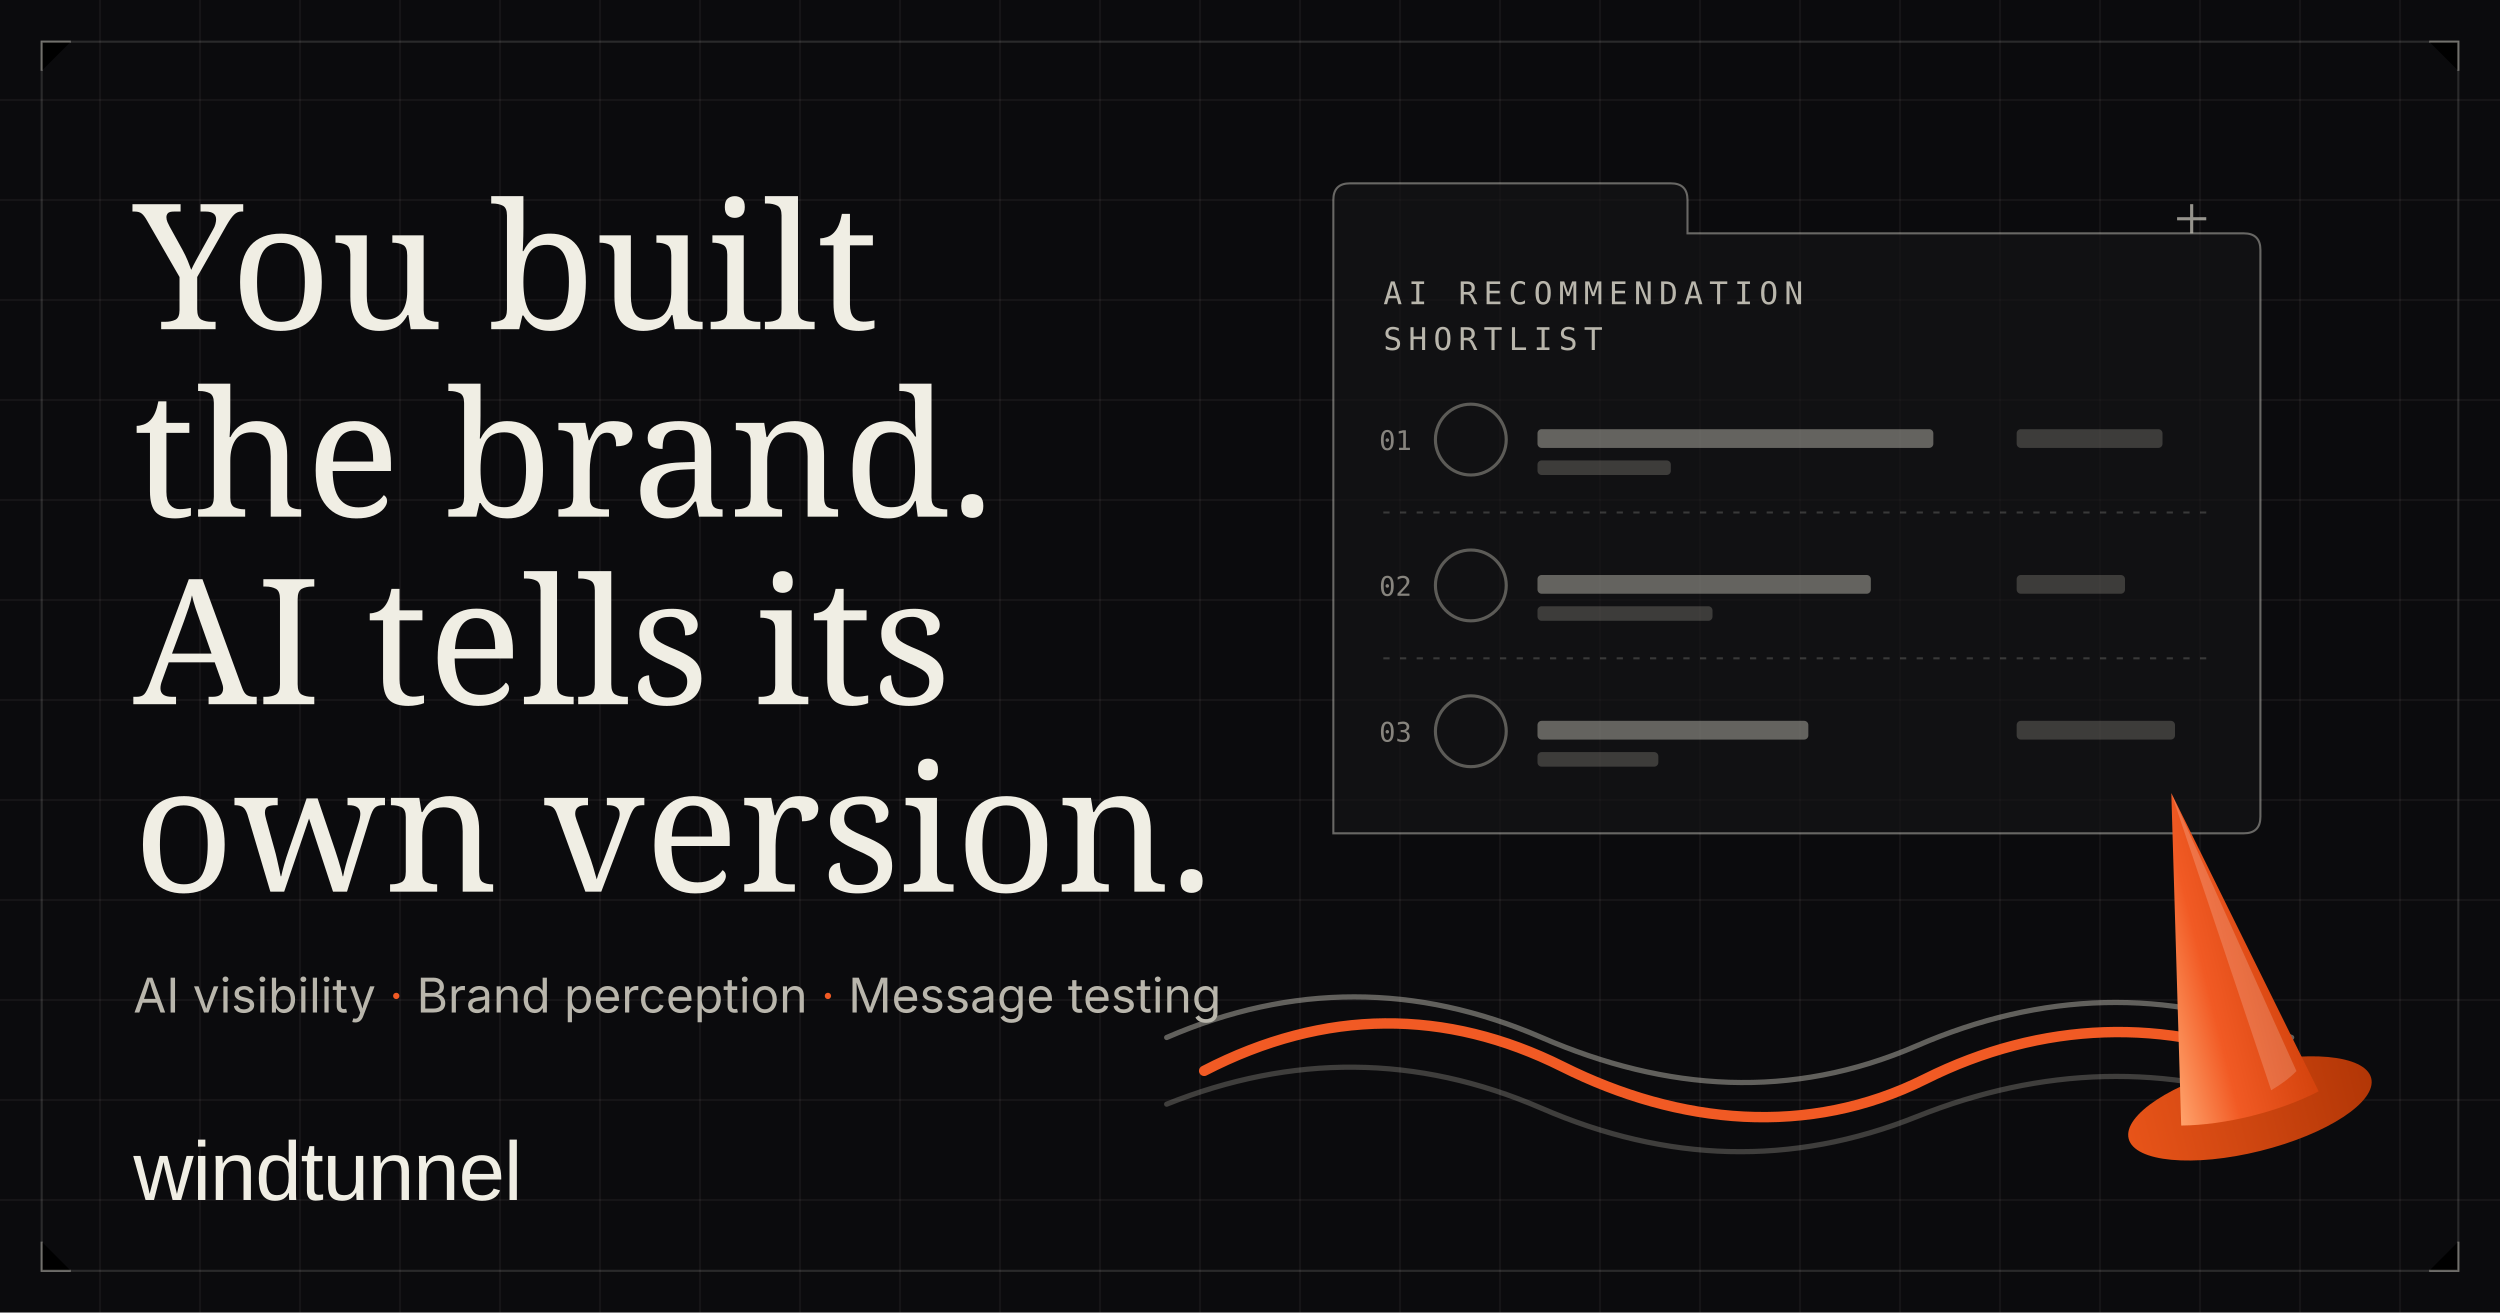
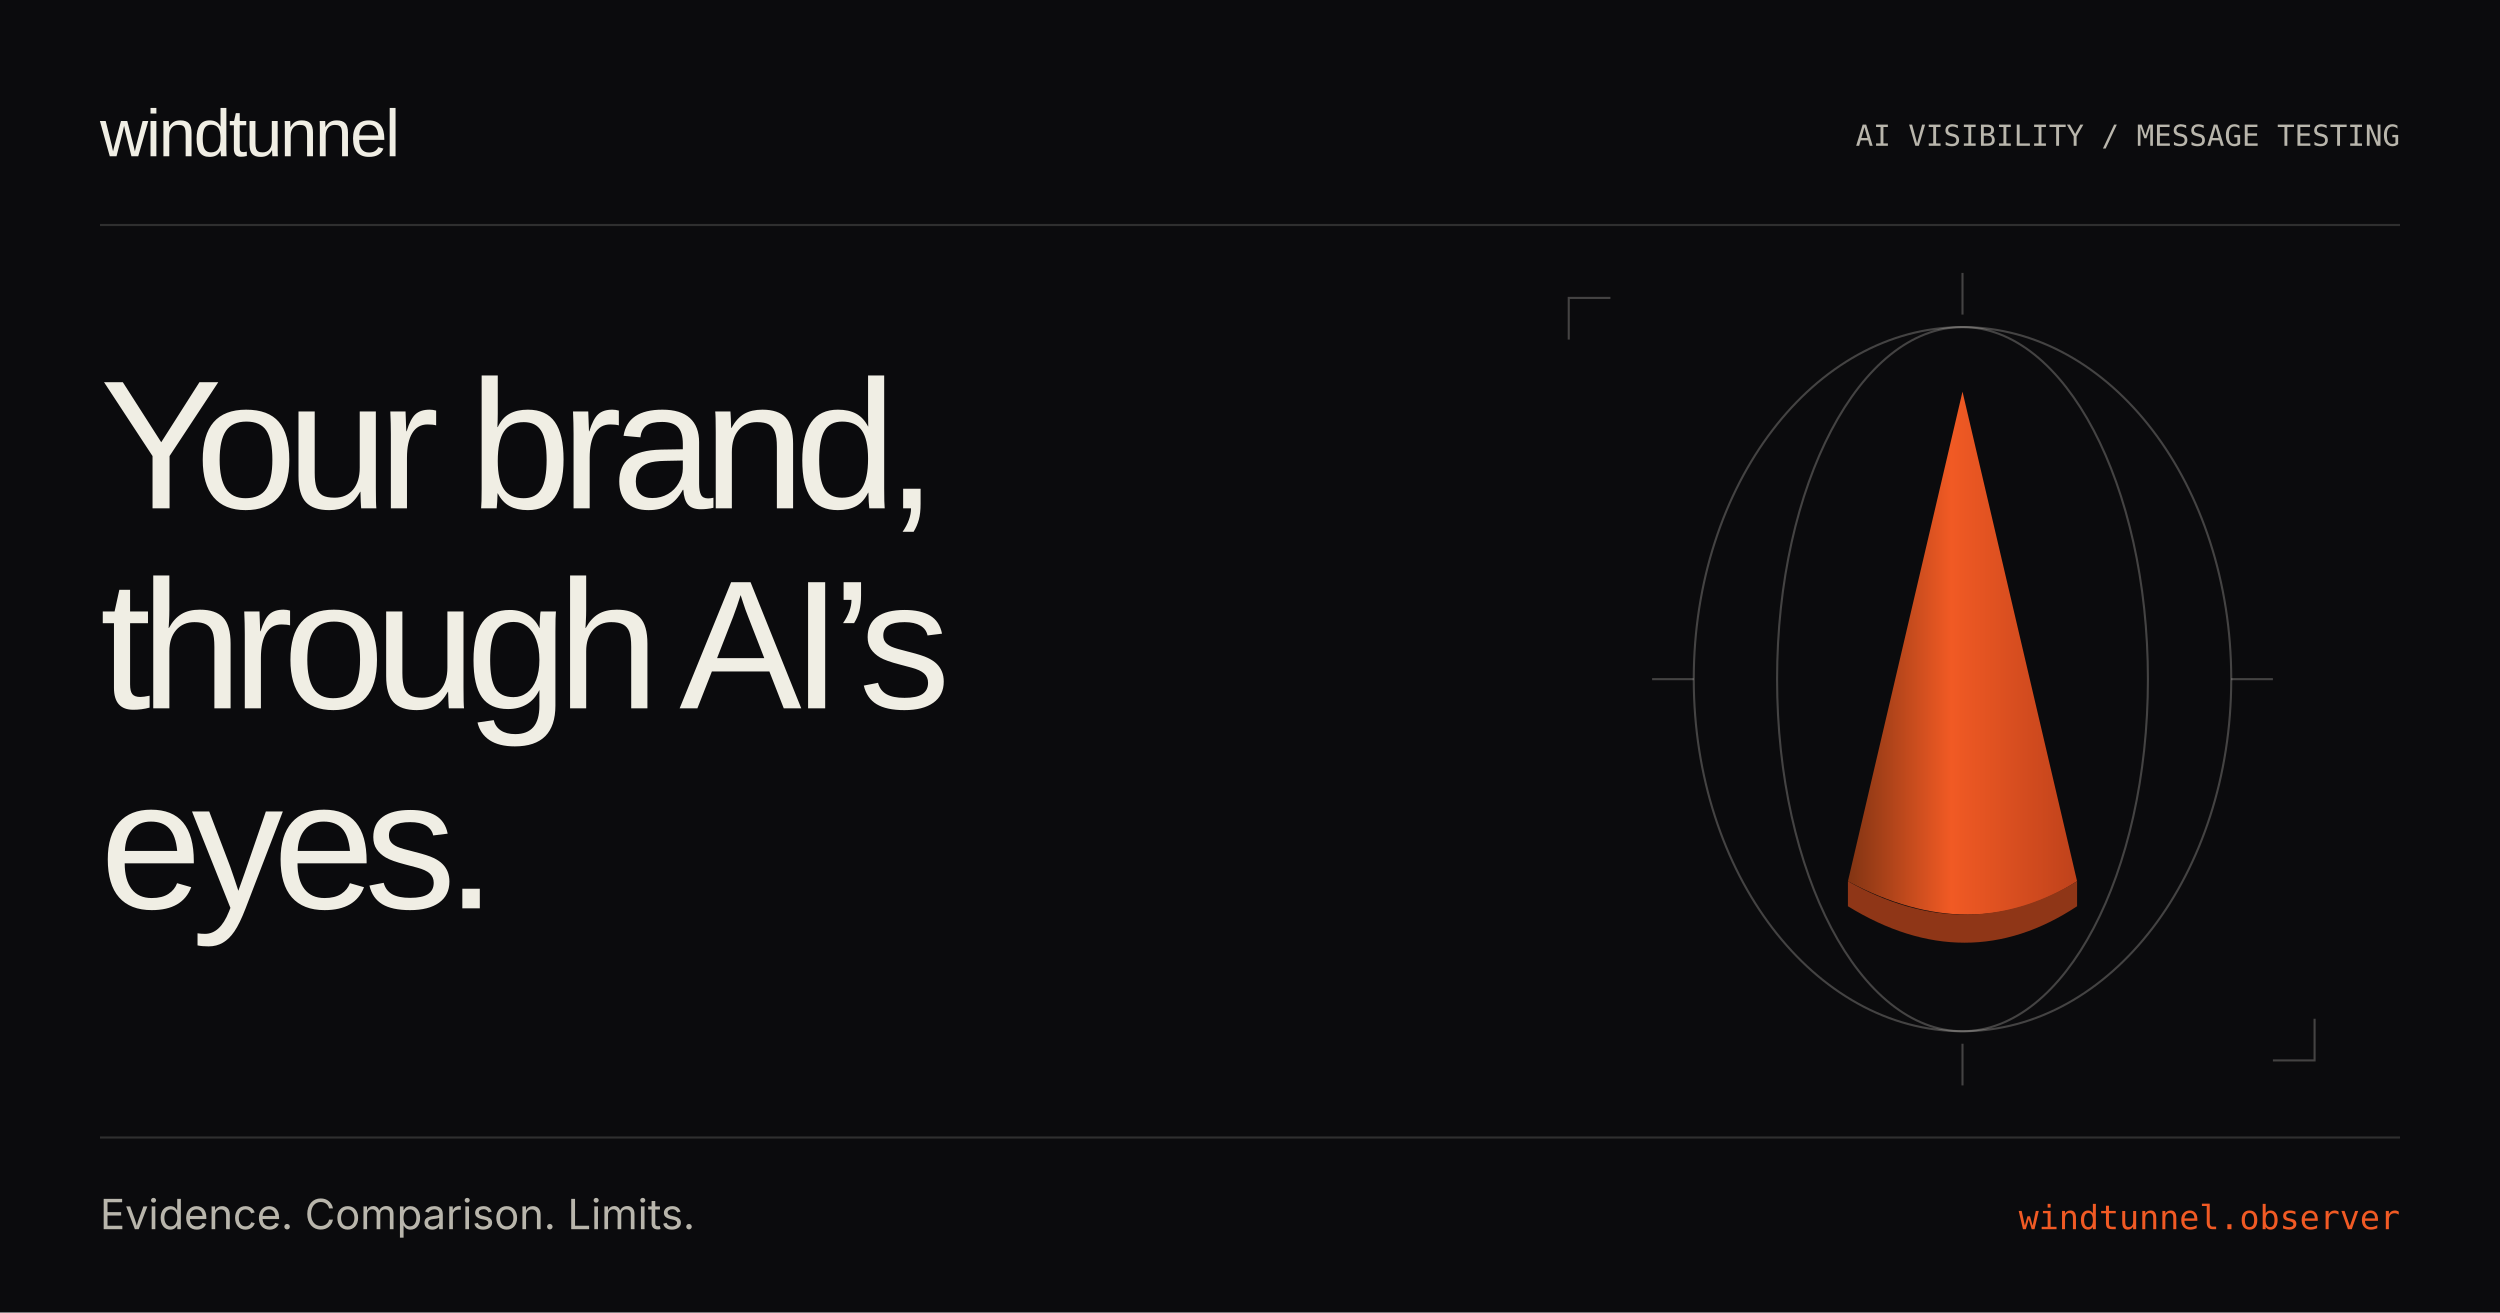
- <svg xmlns="http://www.w3.org/2000/svg" viewBox="0 0 1200 630" role="img" aria-label="Windtunnel · You built the brand. AI tells its own version.">
+ <svg xmlns="http://www.w3.org/2000/svg" width="1200" height="630" viewBox="0 0 1200 630" role="img" aria-label="Windtunnel. Your brand, through AI’s eyes.">
  <rect width="1200" height="630" fill="#0B0B0D" />
-   <g stroke="rgba(240,238,228,0.05)" stroke-width="1">
-     <path d="M0 48H1200M0 96H1200M0 144H1200M0 192H1200M0 240H1200M0 288H1200M0 336H1200M0 384H1200M0 432H1200M0 480H1200M0 528H1200M0 576H1200" />
-     <path d="M48 0V630M96 0V630M144 0V630M192 0V630M240 0V630M288 0V630M336 0V630M384 0V630M432 0V630M480 0V630M528 0V630M576 0V630M624 0V630M672 0V630M720 0V630M768 0V630M816 0V630M864 0V630M912 0V630M960 0V630M1008 0V630M1056 0V630M1104 0V630M1152 0V630" />
-   </g>
  <defs>
-     <linearGradient id="c" x1="0" y1="0" x2="1" y2="0">
-       <stop offset="0" stop-color="#FFA26B" />
-       <stop offset="0.42" stop-color="#F15A24" />
-       <stop offset="1" stop-color="#D4430D" />
-     </linearGradient>
-     <linearGradient id="b" x1="0" y1="0" x2="1" y2="0">
-       <stop offset="0" stop-color="#E85419" />
-       <stop offset="1" stop-color="#B23606" />
+     <linearGradient id="cone" x1="0" x2="1">
+       <stop stop-color="#813413" />
+       <stop offset=".45" stop-color="#F15A24" />
+       <stop offset="1" stop-color="#BF421B" />
    </linearGradient>
  </defs>
-   <rect x="20" y="20" width="1160" height="590" fill="none" stroke="rgba(240,238,228,0.14)" stroke-width="1" />
-   <g stroke="rgba(240,238,228,0.4)" stroke-width="1">
-     <path d="M20 34V20H34M1166 20h14v14M1180 596v14h-14M34 610H20v-14" />
+   <path d="M48 108H1152M48 546H1152" stroke="#F0EEE4" stroke-opacity=".16" />
+   <text x="48" y="75" fill="#F0EEE4" font-family="Space Grotesk,Arial,sans-serif" font-size="32" letter-spacing="-1">windtunnel</text>
+   <text x="1152" y="70" text-anchor="end" fill="#B9B6AC" font-family="IBM Plex Mono,monospace" font-size="14">AI VISIBILITY / MESSAGE TESTING</text>
+   <g fill="#F0EEE4" font-family="Space Grotesk,Arial,sans-serif" font-size="88" font-weight="500" letter-spacing="-5">
+     <text x="48" y="244">Your brand,</text>
+     <text x="48" y="340">through AI’s</text>
+     <text x="48" y="436">eyes.</text>
  </g>
-   <g font-family="Instrument Serif, Georgia, serif" fill="#F0EEE4" font-size="84">
-     <text x="64" y="158">You built</text>
-     <text x="64" y="248">the brand.</text>
-     <text x="64" y="338">AI tells its</text>
-     <text x="64" y="428">own version.</text>
+   <g fill="none" stroke="#F0EEE4" stroke-opacity=".25">
+     <ellipse cx="942" cy="326" rx="129" ry="169" />
+     <ellipse cx="942" cy="326" rx="89" ry="169" />
+     <path d="M942 131V151M942 501V521M793 326H813M1071 326H1091M753 163V143H773M1111 489V509H1091" />
  </g>
-   <text x="64" y="486" font-family="Inter, Arial, sans-serif" font-size="23" fill="#B9B6AC">AI visibility <tspan fill="#F15A24">·</tspan> Brand perception <tspan fill="#F15A24">·</tspan> Message testing</text>
-   <text x="64" y="576" font-family="Space Grotesk, Arial, sans-serif" font-size="40" font-weight="500" letter-spacing="-0.5" fill="#F0EEE4">windtunnel</text>
-   <path d="M640 400 V96 Q640 88 648 88 H802 Q810 88 810 96 V112 H1077 Q1085 112 1085 120 V392 Q1085 400 1077 400 H648 Q640 400 640 400 Z" fill="rgba(20,20,22,0.65)" stroke="rgba(240,238,228,0.4)" stroke-width="1" />
-   <g stroke="rgba(185,182,172,0.8)" stroke-width="1.5">
-     <path d="M1052 98v14M1045 105h14" />
-   </g>
-   <g font-family="IBM Plex Mono, monospace" font-size="15" font-weight="500" letter-spacing="3" fill="#B9B6AC">
-     <text x="664" y="146">AI RECOMMENDATION</text>
-     <text x="664" y="168">SHORTLIST</text>
-   </g>
-   <g stroke="rgba(240,238,228,0.18)" stroke-width="1" stroke-dasharray="3 5">
-     <path d="M664 246h396M664 316h396" />
-   </g>
-   <g font-family="IBM Plex Mono, monospace" font-size="13" fill="rgba(185,182,172,0.7)">
-     <text x="662" y="216">01</text>
-     <text x="662" y="286">02</text>
-     <text x="662" y="356">03</text>
-   </g>
-   <g fill="none" stroke="rgba(185,182,172,0.45)" stroke-width="1.5">
-     <circle cx="706" cy="211" r="17" />
-     <circle cx="706" cy="281" r="17" />
-     <circle cx="706" cy="351" r="17" />
-   </g>
-   <g fill="rgba(185,182,172,0.5)">
-     <rect x="738" y="206" width="190" height="9" rx="2" />
-     <rect x="738" y="276" width="160" height="9" rx="2" />
-     <rect x="738" y="346" width="130" height="9" rx="2" />
-   </g>
-   <g fill="rgba(185,182,172,0.26)">
-     <rect x="738" y="221" width="64" height="7" rx="2" />
-     <rect x="738" y="291" width="84" height="7" rx="2" />
-     <rect x="738" y="361" width="58" height="7" rx="2" />
-     <rect x="968" y="206" width="70" height="9" rx="2" />
-     <rect x="968" y="276" width="52" height="9" rx="2" />
-     <rect x="968" y="346" width="76" height="9" rx="2" />
-   </g>
-   <g fill="none" stroke-linecap="round">
-     <path d="M560 498c60-26 120-26 180 0s120 30 180 4 120-28 180-4" stroke="rgba(185,182,172,0.5)" stroke-width="2.5" />
-     <path d="M560 530c60-24 120-24 180 2s120 28 180 4 120-26 180-4" stroke="rgba(185,182,172,0.3)" stroke-width="2.5" />
-     <path d="M578 514c58-30 116-30 172-2s118 34 174 6 116-30 172-6" stroke="#F15A24" stroke-width="5" />
-   </g>
-   <g transform="translate(1064 468) rotate(-14)">
-     <ellipse cx="0" cy="66" rx="60" ry="21" fill="url(#b)" />
-     <path d="M0 -90 L-34 66 A60 21 0 0 0 34 66 Z" fill="url(#c)" />
-     <path d="M0 -90 L12 60 A60 21 0 0 0 26 54 Z" fill="#FFFFFF" opacity="0.18" />
-   </g>
+   <path d="M942 188L997 423Q947 455 887 423Z" fill="url(#cone)" />
+   <path d="M887 423Q944 455 997 423V435Q944 470 887 435Z" fill="#8F3617" />
+   <text x="48" y="590" fill="#B9B6AC" font-family="Inter,Arial,sans-serif" font-size="20">Evidence. Comparison. Limits.</text>
+   <text x="1152" y="590" text-anchor="end" fill="#F15A24" font-family="IBM Plex Mono,monospace" font-size="16">windtunnel.observer</text>
</svg>
